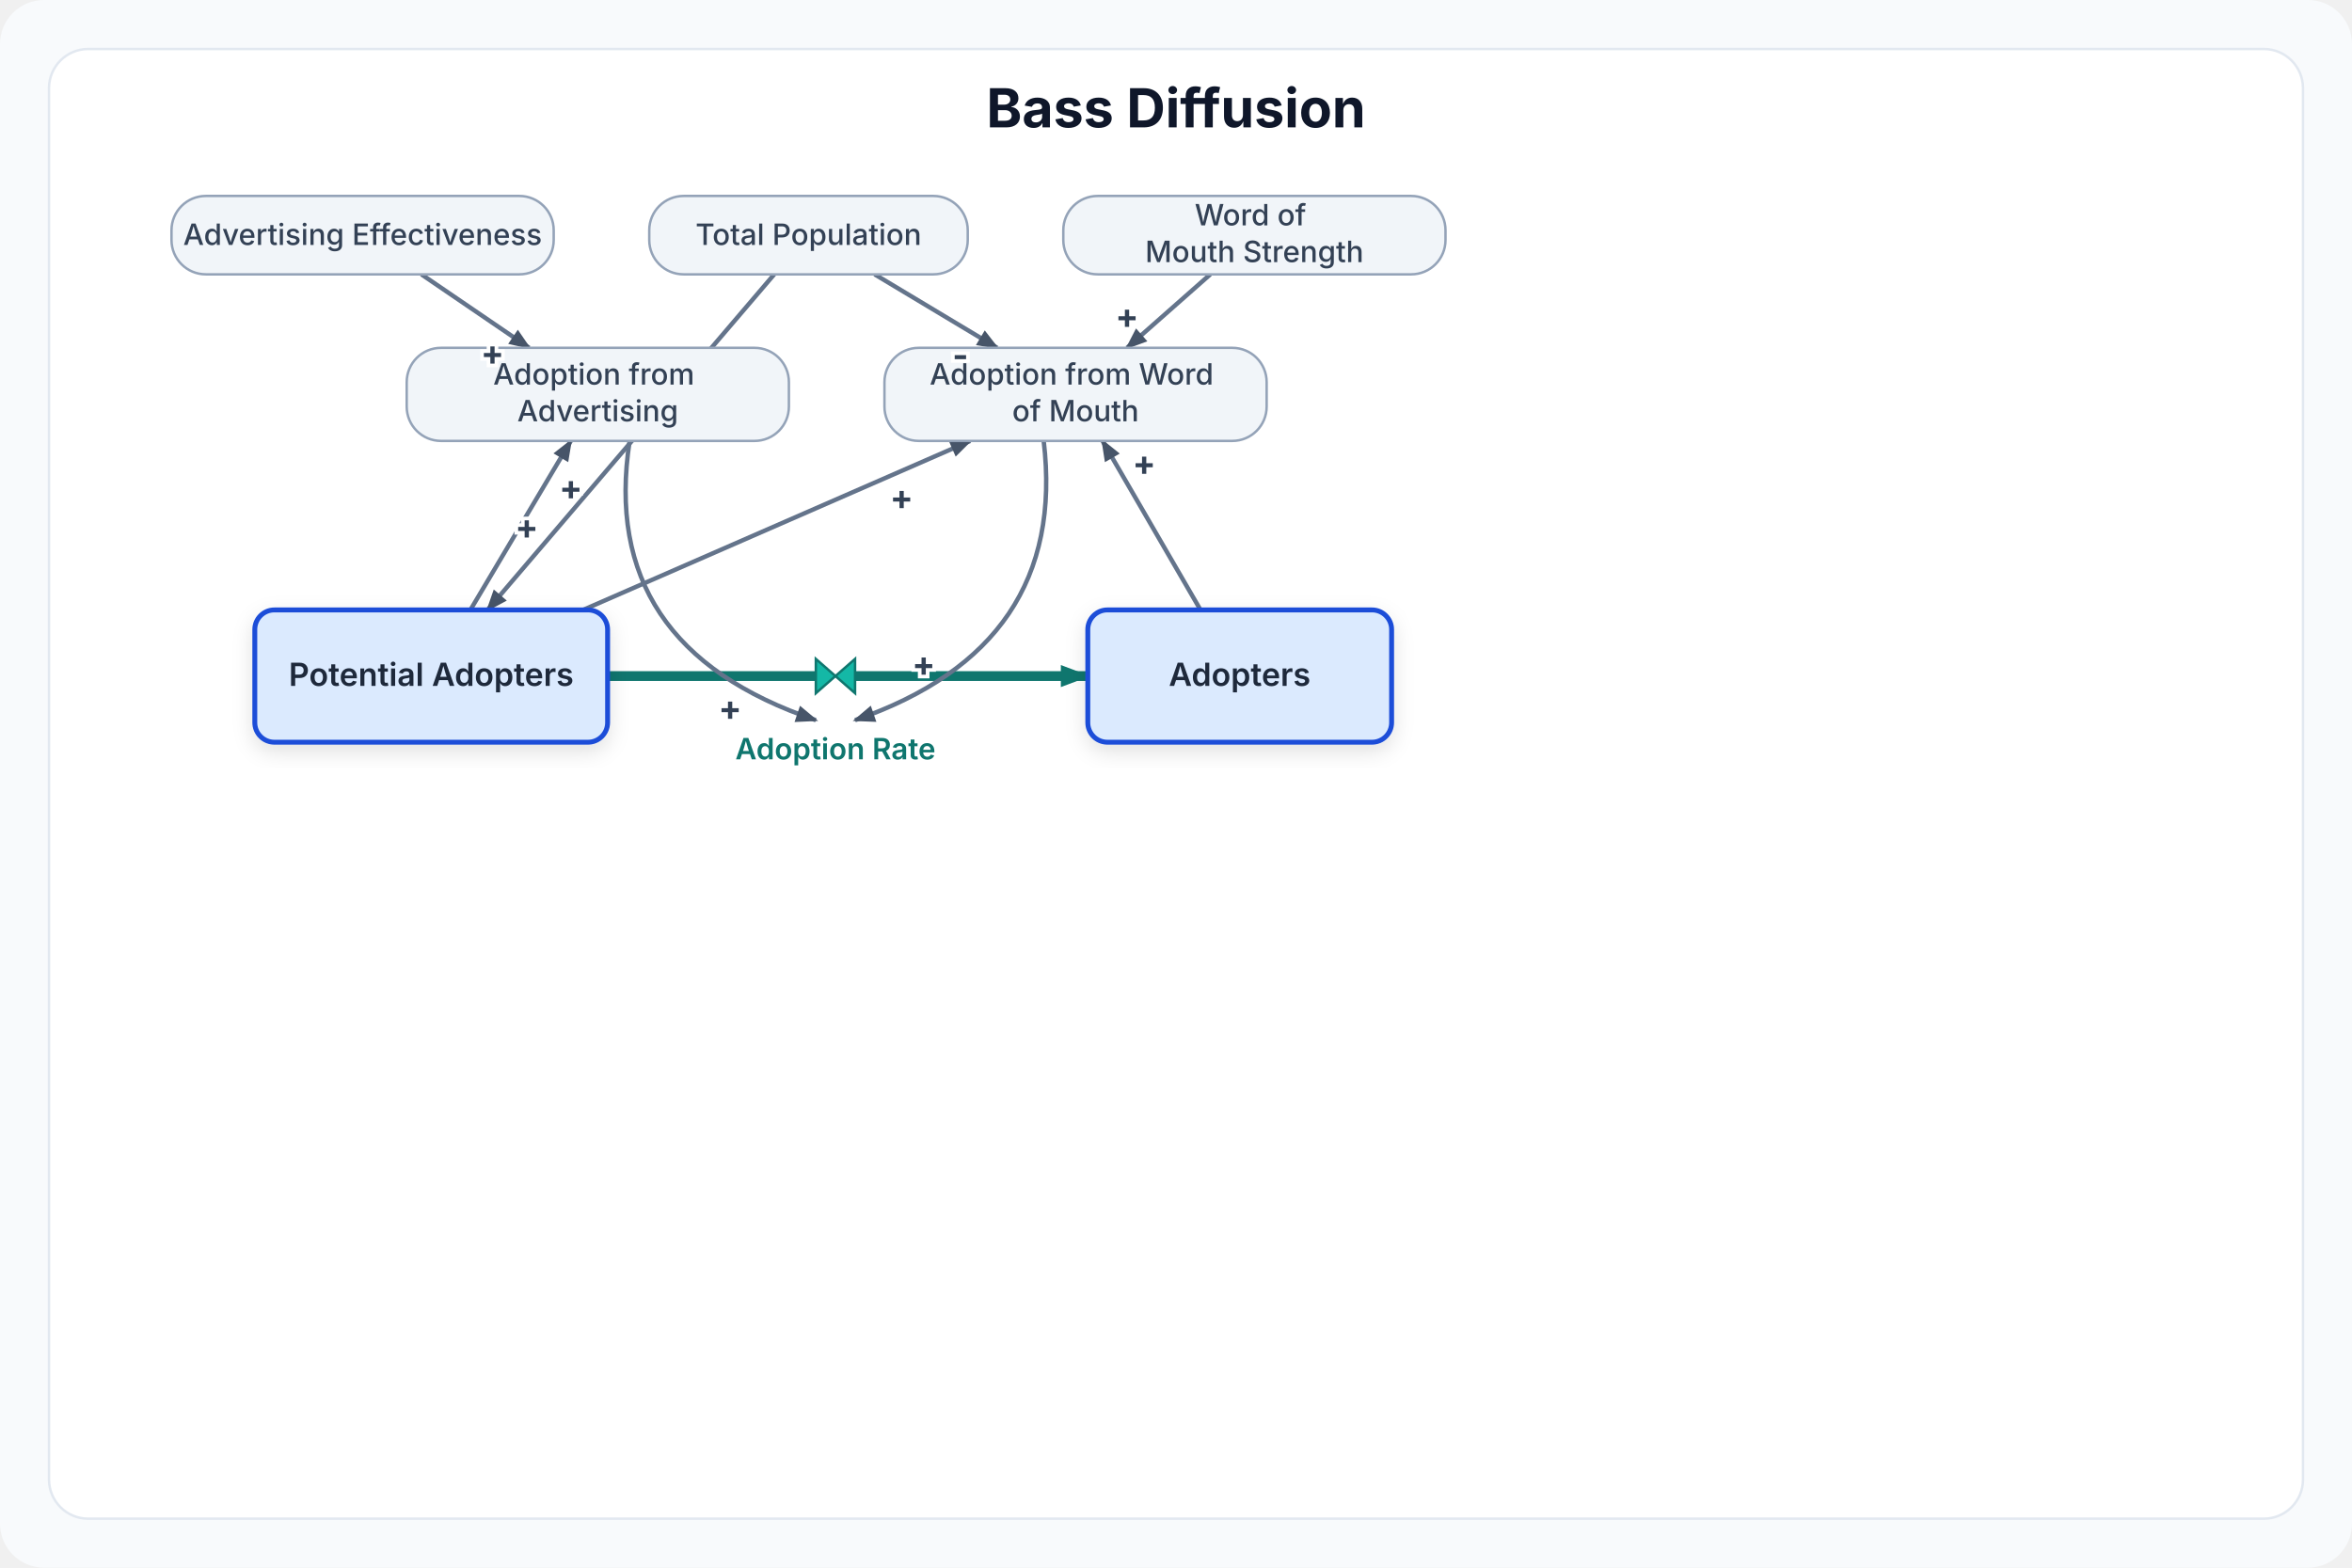
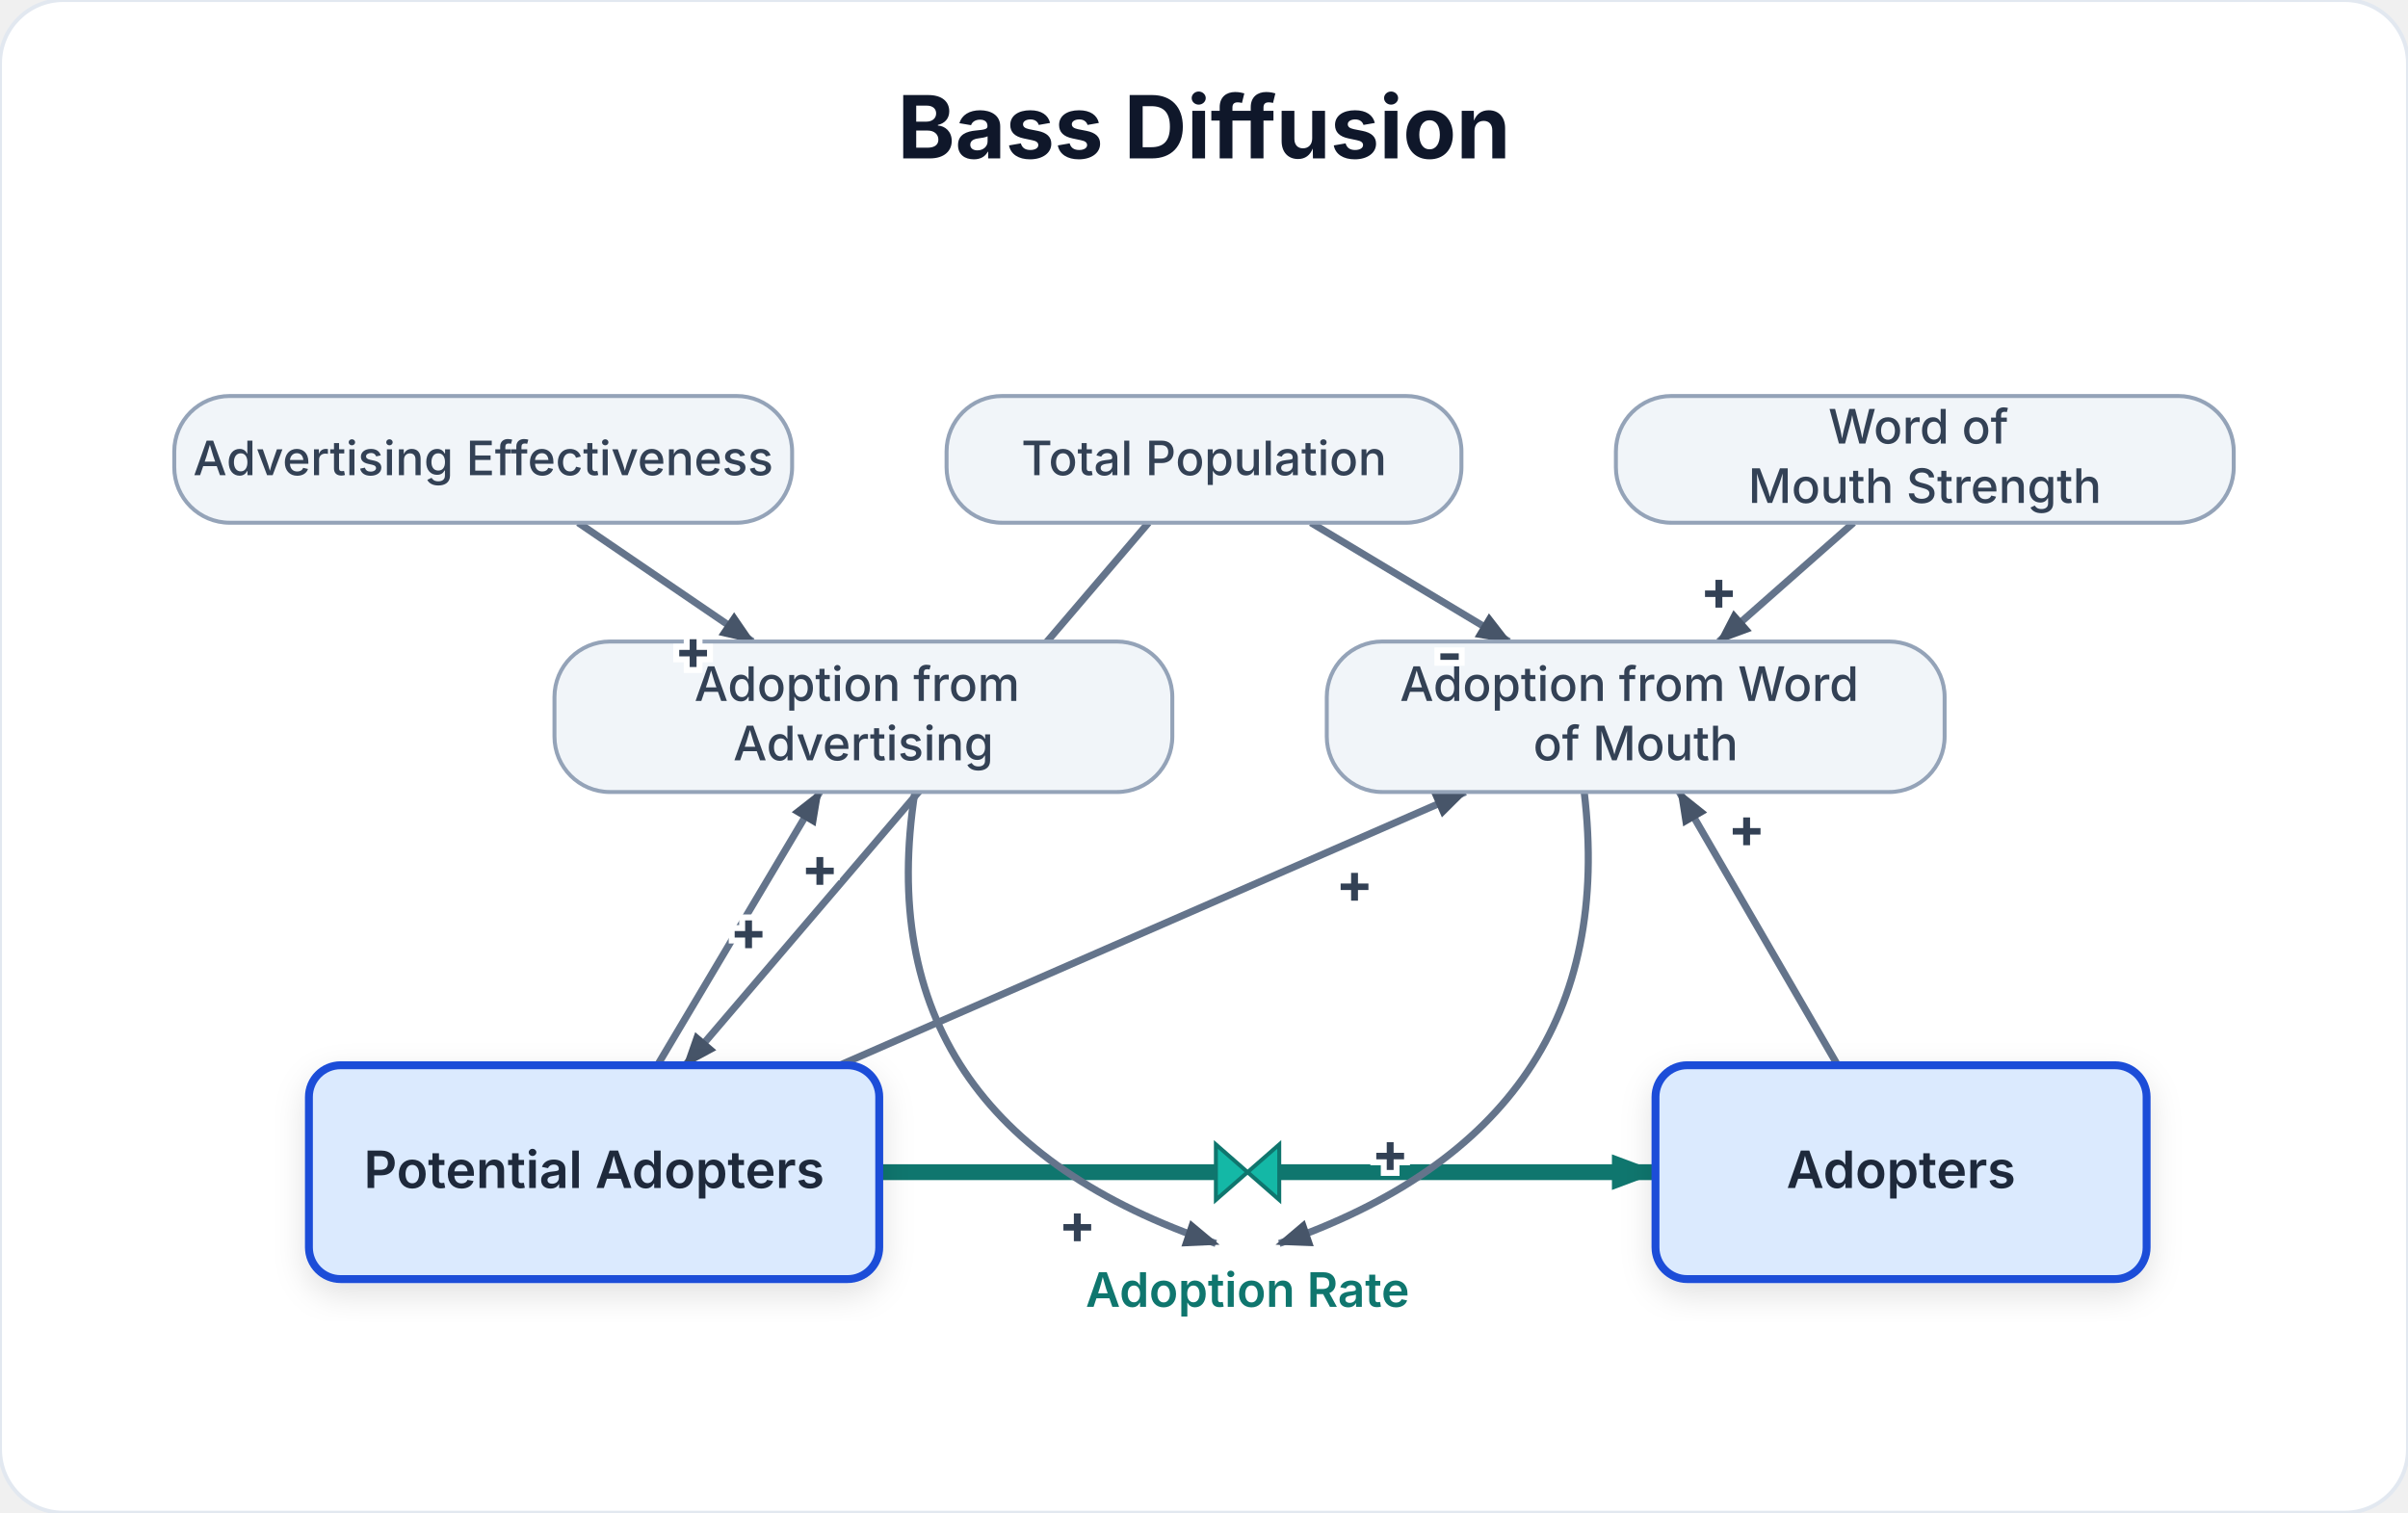
- <svg xmlns="http://www.w3.org/2000/svg" width="960" height="640" viewBox="0 0 960 640">
+ <svg xmlns="http://www.w3.org/2000/svg" width="608" height="382" viewBox="26 -20 608 382">
  <defs>
    <filter id="shadow" x="-20%" y="-20%" width="140%" height="140%">
      <feDropShadow dx="0" dy="3" stdDeviation="4" flood-opacity=".12" />
    </filter>
    <marker id="arrow" markerUnits="userSpaceOnUse" markerWidth="9" markerHeight="7" refX="8" refY="3.5" orient="auto">
      <path d="M0,0 L9,3.5 L0,7 Z" fill="#475569" />
    </marker>
    <marker id="flow-arrow" markerUnits="userSpaceOnUse" markerWidth="12" markerHeight="9" refX="11" refY="4.5" orient="auto">
      <path d="M0,0 L12,4.5 L0,9 Z" fill="#0f766e" />
    </marker>
    <style>
.title{font:700 22px Inter,Arial,sans-serif;fill:#0f172a;text-anchor:middle}.node-label{font:600 13px Inter,Arial,sans-serif;fill:#1e293b;text-anchor:middle}.flow-label{font:600 12px Inter,Arial,sans-serif;fill:#0f766e;text-anchor:middle}.small-label{font:500 12px Inter,Arial,sans-serif;fill:#334155;text-anchor:middle}.info{fill:none;stroke:#64748b;stroke-width:1.8;marker-end:url(#arrow)}.pipe{fill:none;stroke:#0f766e;stroke-width:4;marker-end:url(#flow-arrow)}.pipe.tail{marker-end:none}.sign{font:700 14px Inter,Arial,sans-serif;fill:#334155;text-anchor:middle;paint-order:stroke;stroke:#fff;stroke-width:3}.loop{font:700 13px Inter,Arial,sans-serif;text-anchor:middle}
</style>
  </defs>
-   <rect width="100%" height="100%" rx="18" fill="#f8fafc" />
-   <rect x="20" y="20" width="920" height="600" rx="16" fill="#fff" stroke="#e2e8f0" />
-   <text class="title" x="480" y="52">Bass Diffusion</text>
+   <rect x="26" y="-20" width="608" height="382" rx="16" fill="#fff" stroke="#e2e8f0" />
+   <text class="title" x="330" y="20">Bass Diffusion</text>
  <path class="pipe tail" d="M 334 276 L 248 276" />
  <path class="pipe" d="M 348 276 L 444 276" />
  <path class="info" d="M 172 112 L 216 142" />
  <path class="info" d="M 192 249 L 233 180" />
  <path class="info" d="M 494 112 L 460 142" />
  <path class="info" d="M 490 249 L 450 180" />
  <path class="info" d="M 238 249 L 396 180" />
  <path class="info" d="M 357 112 L 407 142" />
  <path class="info" d="M 257 180 Q 244 264 333 294" />
  <path class="info" d="M 426 180 Q 436 264 349 294" />
  <path class="info" d="M 316 112 L 199 249" />
  <rect x="104" y="249" width="144" height="54" rx="8" fill="#dbeafe" stroke="#1d4ed8" stroke-width="2" filter="url(#shadow)" />
  <text class="node-label" x="176" y="280">Potential Adopters</text>
  <rect x="444" y="249" width="124" height="54" rx="8" fill="#dbeafe" stroke="#1d4ed8" stroke-width="2" filter="url(#shadow)" />
  <text class="node-label" x="506" y="280">Adopters</text>
  <path d="M333,269 L341,276 L333,283 Z M349,269 L341,276 L349,283 Z" fill="#14b8a6" stroke="#0f766e" />
  <text class="flow-label" x="341" y="310">Adoption Rate</text>
  <rect x="70" y="80" width="156" height="32" rx="14" fill="#f1f5f9" stroke="#94a3b8" />
  <text class="small-label" x="148" y="100">Advertising Effectiveness</text>
  <rect x="265" y="80" width="130" height="32" rx="14" fill="#f1f5f9" stroke="#94a3b8" />
  <text class="small-label" x="330" y="100">Total Population</text>
  <rect x="434" y="80" width="156" height="32" rx="14" fill="#f1f5f9" stroke="#94a3b8" />
  <text class="small-label" x="512" y="92">
    <tspan x="512">Word of</tspan>
    <tspan x="512" dy="15">Mouth Strength</tspan>
  </text>
  <rect x="166" y="142" width="156" height="38" rx="14" fill="#f1f5f9" stroke="#94a3b8" />
  <text class="small-label" x="244" y="157">
    <tspan x="244">Adoption from</tspan>
    <tspan x="244" dy="15">Advertising</tspan>
  </text>
  <rect x="361" y="142" width="156" height="38" rx="14" fill="#f1f5f9" stroke="#94a3b8" />
  <text class="small-label" x="439" y="157">
    <tspan x="439">Adoption from Word</tspan>
    <tspan x="439" dy="15">of Mouth</tspan>
  </text>
  <text class="sign" x="201" y="149">+</text>
  <text class="sign" x="233" y="204">+</text>
  <text class="sign" x="460" y="134">+</text>
  <text class="sign" x="467" y="194">+</text>
  <text class="sign" x="368" y="208">+</text>
  <text class="sign" x="392" y="150">-</text>
  <text class="sign" x="298" y="294">+</text>
  <text class="sign" x="377" y="276">+</text>
  <text class="sign" x="215" y="220">+</text>
</svg>
